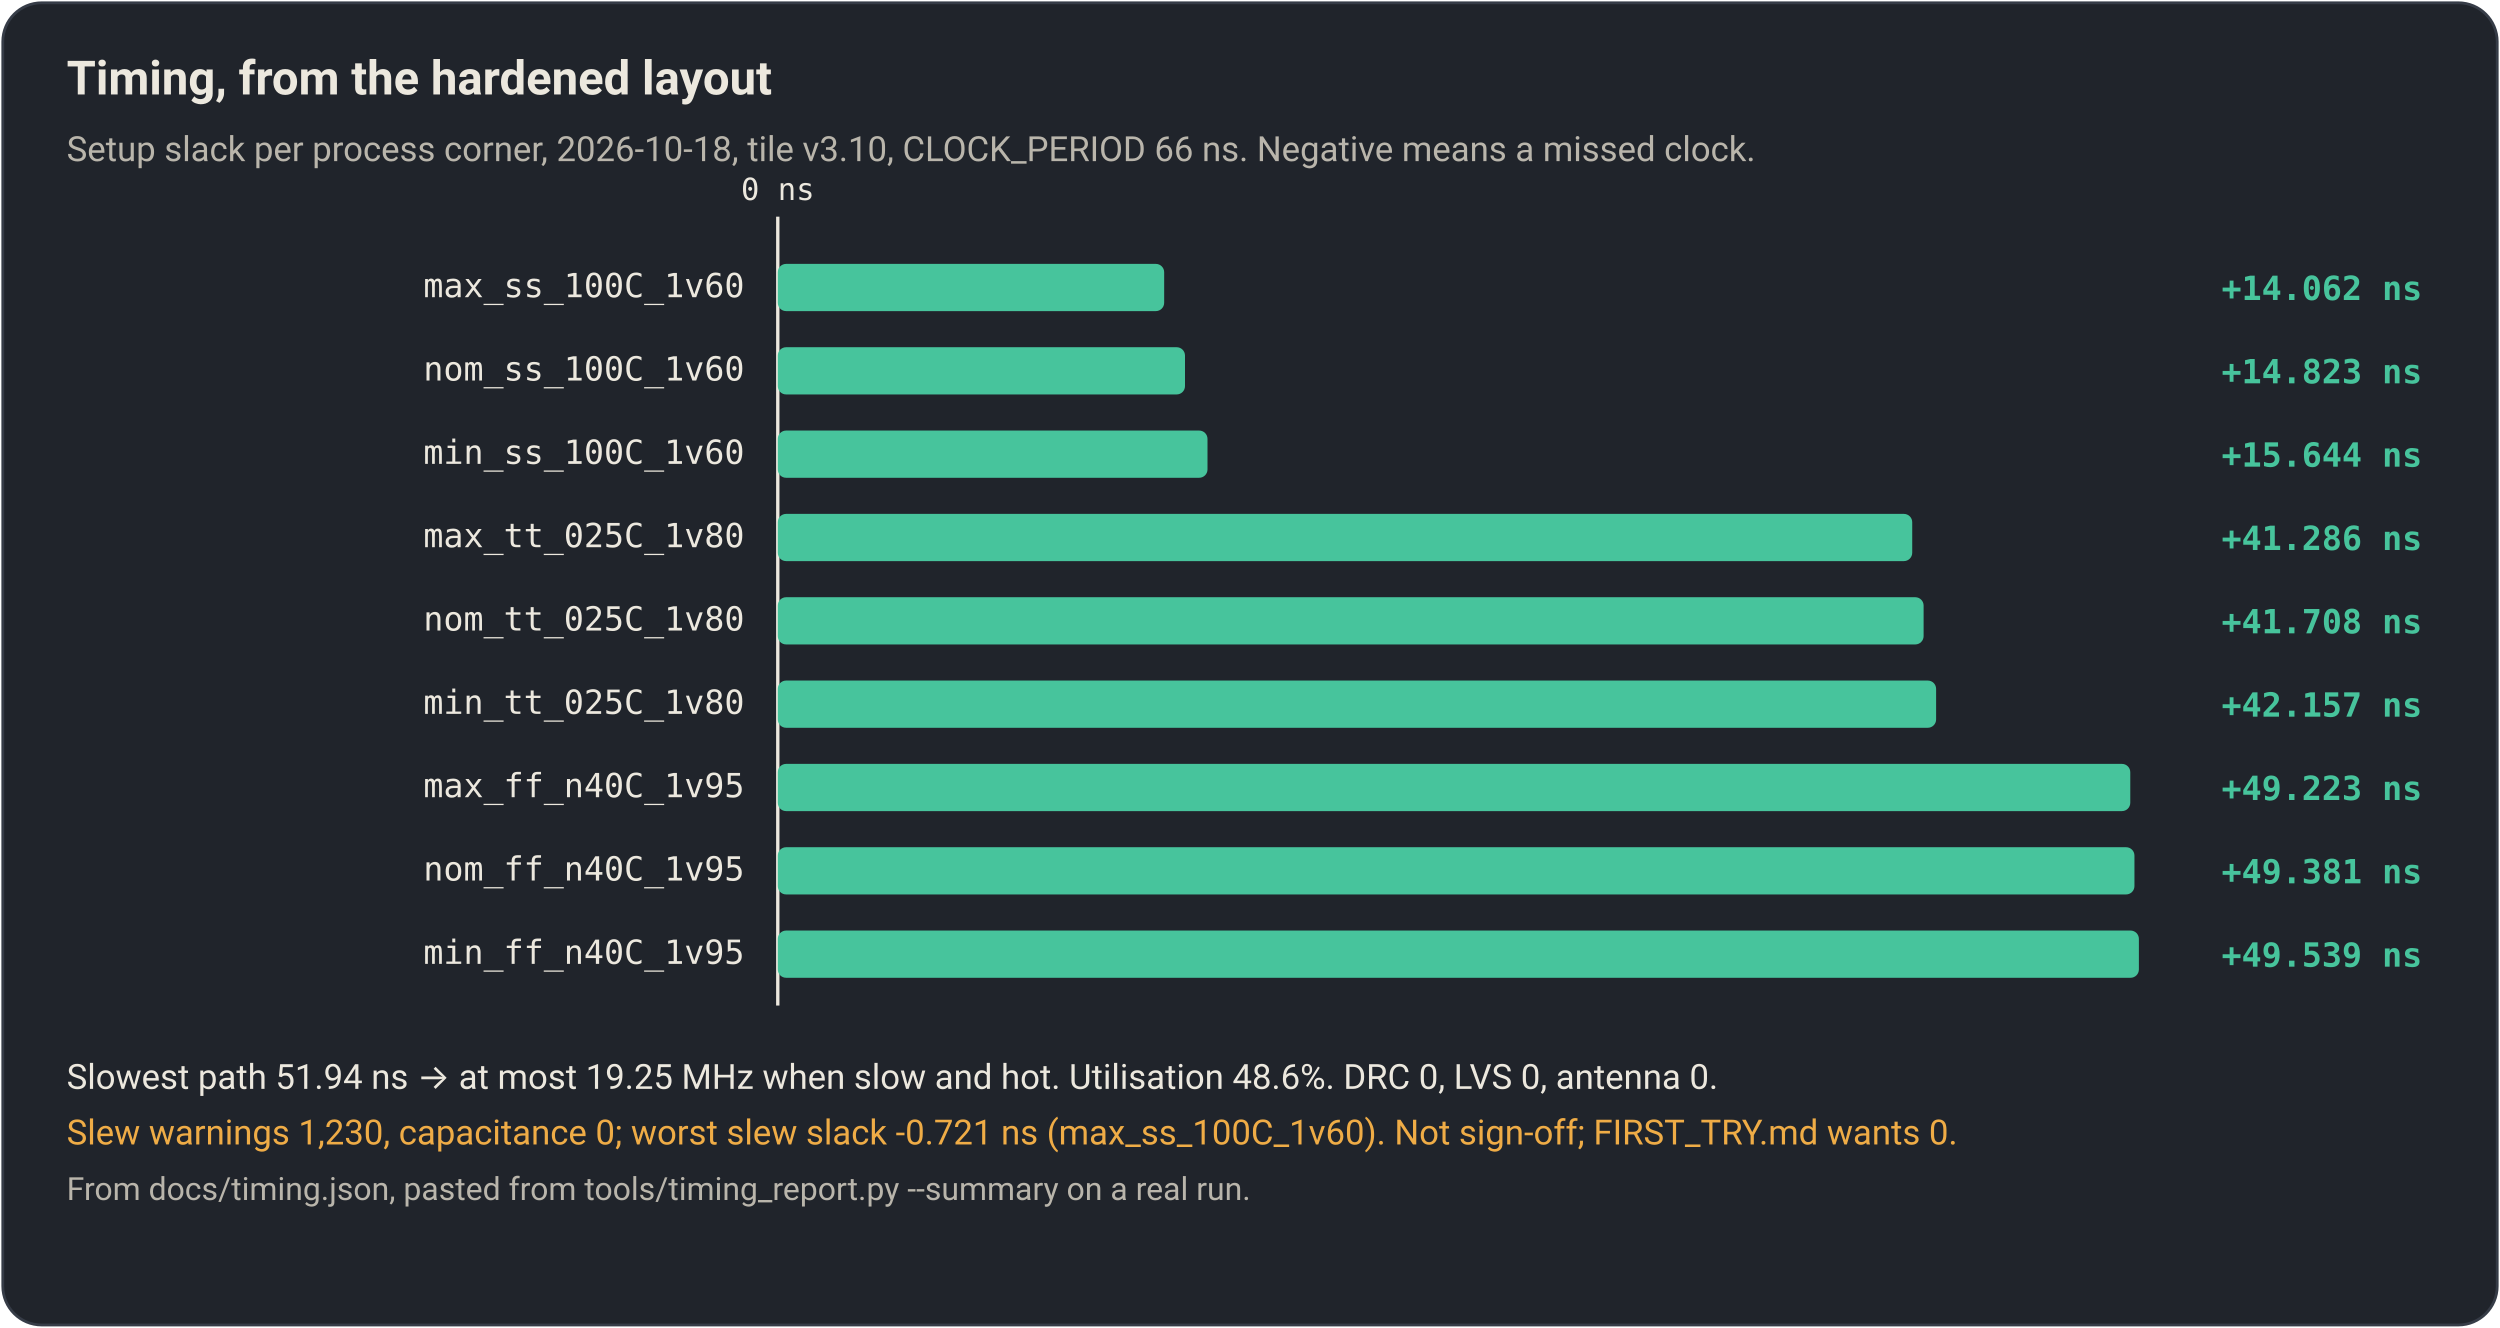
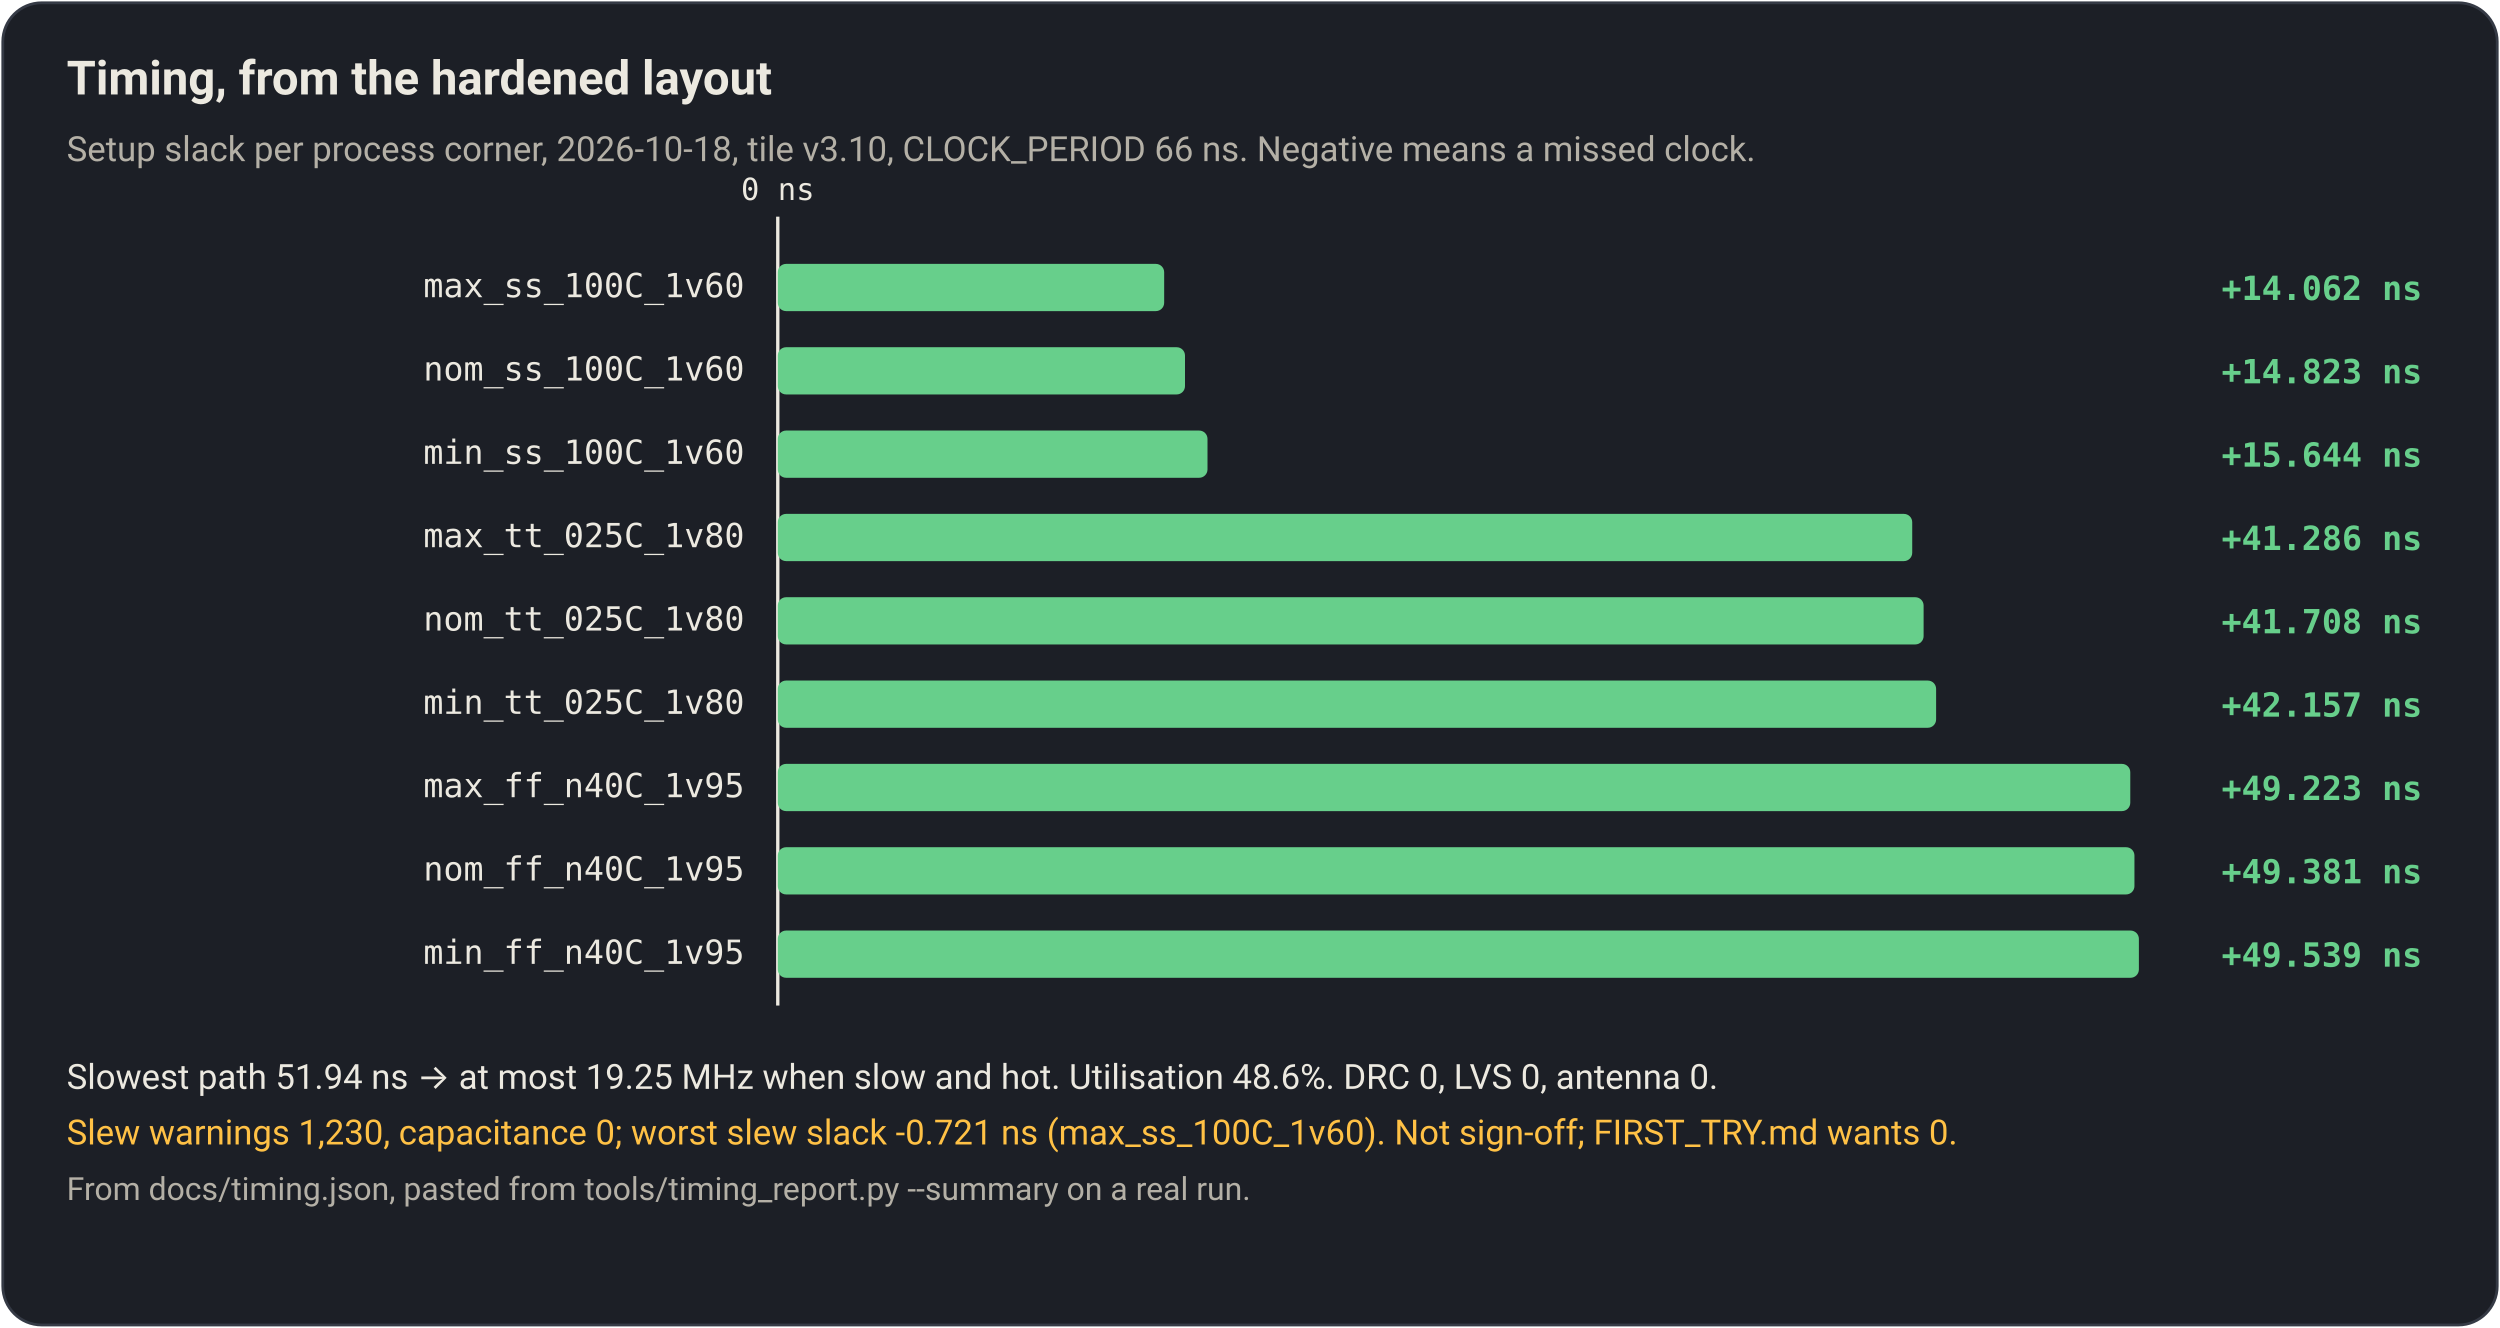
<svg xmlns="http://www.w3.org/2000/svg" viewBox="0 0 900 478" width="900" height="478" role="img" aria-label="Timing, from the hardened layout">
-   <rect x="1" y="1" width="898" height="476" rx="14" fill="#20242b" stroke="#363c47" />
-   <text x="24" y="34" style="font-family:ui-sans-serif,system-ui,-apple-system,'Segoe UI',Roboto,sans-serif;font-size:17px;font-weight:700" fill="#ece8de">Timing, from the hardened layout</text>
-   <text x="24" y="58" style="font-family:ui-sans-serif,system-ui,-apple-system,'Segoe UI',Roboto,sans-serif;font-size:12.5px" fill="#b9b5ab">Setup slack per process corner, 2026-10-18, tile v3.10, CLOCK_PERIOD 66 ns. Negative means a missed clock.</text>
-   <line x1="280.0" y1="78" x2="280.0" y2="362" stroke="#ece8de" stroke-width="1.2" />
-   <text x="280.0" y="72" text-anchor="middle" style="font-family:ui-monospace,SFMono-Regular,Menlo,Consolas,monospace;font-size:11px" fill="#ece8de">0 ns</text>
-   <text x="268" y="107" text-anchor="end" style="font-family:ui-monospace,SFMono-Regular,Menlo,Consolas,monospace;font-size:12px" fill="#ece8de">max_ss_100C_1v60</text>
-   <rect x="280.0" y="95" width="139.1" height="17" rx="3" fill="#47c49c" />
-   <text x="872" y="108" text-anchor="end" style="font-family:ui-monospace,SFMono-Regular,Menlo,Consolas,monospace;font-size:12px;font-weight:600" fill="#47c49c">+14.062 ns</text>
-   <text x="268" y="137" text-anchor="end" style="font-family:ui-monospace,SFMono-Regular,Menlo,Consolas,monospace;font-size:12px" fill="#ece8de">nom_ss_100C_1v60</text>
-   <rect x="280.0" y="125" width="146.6" height="17" rx="3" fill="#47c49c" />
-   <text x="872" y="138" text-anchor="end" style="font-family:ui-monospace,SFMono-Regular,Menlo,Consolas,monospace;font-size:12px;font-weight:600" fill="#47c49c">+14.823 ns</text>
-   <text x="268" y="167" text-anchor="end" style="font-family:ui-monospace,SFMono-Regular,Menlo,Consolas,monospace;font-size:12px" fill="#ece8de">min_ss_100C_1v60</text>
-   <rect x="280.0" y="155" width="154.7" height="17" rx="3" fill="#47c49c" />
-   <text x="872" y="168" text-anchor="end" style="font-family:ui-monospace,SFMono-Regular,Menlo,Consolas,monospace;font-size:12px;font-weight:600" fill="#47c49c">+15.644 ns</text>
-   <text x="268" y="197" text-anchor="end" style="font-family:ui-monospace,SFMono-Regular,Menlo,Consolas,monospace;font-size:12px" fill="#ece8de">max_tt_025C_1v80</text>
-   <rect x="280.0" y="185" width="408.4" height="17" rx="3" fill="#47c49c" />
-   <text x="872" y="198" text-anchor="end" style="font-family:ui-monospace,SFMono-Regular,Menlo,Consolas,monospace;font-size:12px;font-weight:600" fill="#47c49c">+41.286 ns</text>
-   <text x="268" y="227" text-anchor="end" style="font-family:ui-monospace,SFMono-Regular,Menlo,Consolas,monospace;font-size:12px" fill="#ece8de">nom_tt_025C_1v80</text>
-   <rect x="280.0" y="215" width="412.5" height="17" rx="3" fill="#47c49c" />
-   <text x="872" y="228" text-anchor="end" style="font-family:ui-monospace,SFMono-Regular,Menlo,Consolas,monospace;font-size:12px;font-weight:600" fill="#47c49c">+41.708 ns</text>
-   <text x="268" y="257" text-anchor="end" style="font-family:ui-monospace,SFMono-Regular,Menlo,Consolas,monospace;font-size:12px" fill="#ece8de">min_tt_025C_1v80</text>
-   <rect x="280.0" y="245" width="417.0" height="17" rx="3" fill="#47c49c" />
-   <text x="872" y="258" text-anchor="end" style="font-family:ui-monospace,SFMono-Regular,Menlo,Consolas,monospace;font-size:12px;font-weight:600" fill="#47c49c">+42.157 ns</text>
-   <text x="268" y="287" text-anchor="end" style="font-family:ui-monospace,SFMono-Regular,Menlo,Consolas,monospace;font-size:12px" fill="#ece8de">max_ff_n40C_1v95</text>
-   <rect x="280.0" y="275" width="486.9" height="17" rx="3" fill="#47c49c" />
-   <text x="872" y="288" text-anchor="end" style="font-family:ui-monospace,SFMono-Regular,Menlo,Consolas,monospace;font-size:12px;font-weight:600" fill="#47c49c">+49.223 ns</text>
-   <text x="268" y="317" text-anchor="end" style="font-family:ui-monospace,SFMono-Regular,Menlo,Consolas,monospace;font-size:12px" fill="#ece8de">nom_ff_n40C_1v95</text>
-   <rect x="280.0" y="305" width="488.4" height="17" rx="3" fill="#47c49c" />
-   <text x="872" y="318" text-anchor="end" style="font-family:ui-monospace,SFMono-Regular,Menlo,Consolas,monospace;font-size:12px;font-weight:600" fill="#47c49c">+49.381 ns</text>
-   <text x="268" y="347" text-anchor="end" style="font-family:ui-monospace,SFMono-Regular,Menlo,Consolas,monospace;font-size:12px" fill="#ece8de">min_ff_n40C_1v95</text>
-   <rect x="280.0" y="335" width="490.0" height="17" rx="3" fill="#47c49c" />
-   <text x="872" y="348" text-anchor="end" style="font-family:ui-monospace,SFMono-Regular,Menlo,Consolas,monospace;font-size:12px;font-weight:600" fill="#47c49c">+49.539 ns</text>
-   <text x="24" y="392" style="font-family:ui-sans-serif,system-ui,-apple-system,'Segoe UI',Roboto,sans-serif;font-size:12.5px" fill="#ece8de">Slowest path 51.94 ns → at most 19.25 MHz when slow and hot. Utilisation 48.6%. DRC 0, LVS 0, antenna 0.</text>
-   <text x="24" y="412" style="font-family:ui-sans-serif,system-ui,-apple-system,'Segoe UI',Roboto,sans-serif;font-size:12.5px" fill="#efac46">Slew warnings 1,230, capacitance 0; worst slew slack -0.721 ns (max_ss_100C_1v60). Not sign-off; FIRST_TRY.md wants 0.</text>
-   <text x="24" y="432" style="font-family:ui-sans-serif,system-ui,-apple-system,'Segoe UI',Roboto,sans-serif;font-size:11.5px" fill="#b9b5ab">From docs/timing.json, pasted from tools/timing_report.py --summary on a real run.</text>
+   <rect x="1" y="1" width="898" height="476" rx="14" fill="#1c1f26" stroke="#353a45" />
+   <text x="24" y="34" style="font-family:ui-sans-serif,system-ui,-apple-system,'Segoe UI',Roboto,sans-serif;font-size:17px;font-weight:700" fill="#ece9e0">Timing, from the hardened layout</text>
+   <text x="24" y="58" style="font-family:ui-sans-serif,system-ui,-apple-system,'Segoe UI',Roboto,sans-serif;font-size:12.5px" fill="#b4b0a6">Setup slack per process corner, 2026-10-18, tile v3.10, CLOCK_PERIOD 66 ns. Negative means a missed clock.</text>
+   <line x1="280.0" y1="78" x2="280.0" y2="362" stroke="#ece9e0" stroke-width="1.2" />
+   <text x="280.0" y="72" text-anchor="middle" style="font-family:ui-monospace,SFMono-Regular,Menlo,Consolas,monospace;font-size:11px" fill="#ece9e0">0 ns</text>
+   <text x="268" y="107" text-anchor="end" style="font-family:ui-monospace,SFMono-Regular,Menlo,Consolas,monospace;font-size:12px" fill="#ece9e0">max_ss_100C_1v60</text>
+   <rect x="280.0" y="95" width="139.1" height="17" rx="3" fill="#67cf8b" />
+   <text x="872" y="108" text-anchor="end" style="font-family:ui-monospace,SFMono-Regular,Menlo,Consolas,monospace;font-size:12px;font-weight:600" fill="#67cf8b">+14.062 ns</text>
+   <text x="268" y="137" text-anchor="end" style="font-family:ui-monospace,SFMono-Regular,Menlo,Consolas,monospace;font-size:12px" fill="#ece9e0">nom_ss_100C_1v60</text>
+   <rect x="280.0" y="125" width="146.6" height="17" rx="3" fill="#67cf8b" />
+   <text x="872" y="138" text-anchor="end" style="font-family:ui-monospace,SFMono-Regular,Menlo,Consolas,monospace;font-size:12px;font-weight:600" fill="#67cf8b">+14.823 ns</text>
+   <text x="268" y="167" text-anchor="end" style="font-family:ui-monospace,SFMono-Regular,Menlo,Consolas,monospace;font-size:12px" fill="#ece9e0">min_ss_100C_1v60</text>
+   <rect x="280.0" y="155" width="154.7" height="17" rx="3" fill="#67cf8b" />
+   <text x="872" y="168" text-anchor="end" style="font-family:ui-monospace,SFMono-Regular,Menlo,Consolas,monospace;font-size:12px;font-weight:600" fill="#67cf8b">+15.644 ns</text>
+   <text x="268" y="197" text-anchor="end" style="font-family:ui-monospace,SFMono-Regular,Menlo,Consolas,monospace;font-size:12px" fill="#ece9e0">max_tt_025C_1v80</text>
+   <rect x="280.0" y="185" width="408.4" height="17" rx="3" fill="#67cf8b" />
+   <text x="872" y="198" text-anchor="end" style="font-family:ui-monospace,SFMono-Regular,Menlo,Consolas,monospace;font-size:12px;font-weight:600" fill="#67cf8b">+41.286 ns</text>
+   <text x="268" y="227" text-anchor="end" style="font-family:ui-monospace,SFMono-Regular,Menlo,Consolas,monospace;font-size:12px" fill="#ece9e0">nom_tt_025C_1v80</text>
+   <rect x="280.0" y="215" width="412.5" height="17" rx="3" fill="#67cf8b" />
+   <text x="872" y="228" text-anchor="end" style="font-family:ui-monospace,SFMono-Regular,Menlo,Consolas,monospace;font-size:12px;font-weight:600" fill="#67cf8b">+41.708 ns</text>
+   <text x="268" y="257" text-anchor="end" style="font-family:ui-monospace,SFMono-Regular,Menlo,Consolas,monospace;font-size:12px" fill="#ece9e0">min_tt_025C_1v80</text>
+   <rect x="280.0" y="245" width="417.0" height="17" rx="3" fill="#67cf8b" />
+   <text x="872" y="258" text-anchor="end" style="font-family:ui-monospace,SFMono-Regular,Menlo,Consolas,monospace;font-size:12px;font-weight:600" fill="#67cf8b">+42.157 ns</text>
+   <text x="268" y="287" text-anchor="end" style="font-family:ui-monospace,SFMono-Regular,Menlo,Consolas,monospace;font-size:12px" fill="#ece9e0">max_ff_n40C_1v95</text>
+   <rect x="280.0" y="275" width="486.9" height="17" rx="3" fill="#67cf8b" />
+   <text x="872" y="288" text-anchor="end" style="font-family:ui-monospace,SFMono-Regular,Menlo,Consolas,monospace;font-size:12px;font-weight:600" fill="#67cf8b">+49.223 ns</text>
+   <text x="268" y="317" text-anchor="end" style="font-family:ui-monospace,SFMono-Regular,Menlo,Consolas,monospace;font-size:12px" fill="#ece9e0">nom_ff_n40C_1v95</text>
+   <rect x="280.0" y="305" width="488.4" height="17" rx="3" fill="#67cf8b" />
+   <text x="872" y="318" text-anchor="end" style="font-family:ui-monospace,SFMono-Regular,Menlo,Consolas,monospace;font-size:12px;font-weight:600" fill="#67cf8b">+49.381 ns</text>
+   <text x="268" y="347" text-anchor="end" style="font-family:ui-monospace,SFMono-Regular,Menlo,Consolas,monospace;font-size:12px" fill="#ece9e0">min_ff_n40C_1v95</text>
+   <rect x="280.0" y="335" width="490.0" height="17" rx="3" fill="#67cf8b" />
+   <text x="872" y="348" text-anchor="end" style="font-family:ui-monospace,SFMono-Regular,Menlo,Consolas,monospace;font-size:12px;font-weight:600" fill="#67cf8b">+49.539 ns</text>
+   <text x="24" y="392" style="font-family:ui-sans-serif,system-ui,-apple-system,'Segoe UI',Roboto,sans-serif;font-size:12.5px" fill="#ece9e0">Slowest path 51.94 ns → at most 19.25 MHz when slow and hot. Utilisation 48.6%. DRC 0, LVS 0, antenna 0.</text>
+   <text x="24" y="412" style="font-family:ui-sans-serif,system-ui,-apple-system,'Segoe UI',Roboto,sans-serif;font-size:12.5px" fill="#ffc145">Slew warnings 1,230, capacitance 0; worst slew slack -0.721 ns (max_ss_100C_1v60). Not sign-off; FIRST_TRY.md wants 0.</text>
+   <text x="24" y="432" style="font-family:ui-sans-serif,system-ui,-apple-system,'Segoe UI',Roboto,sans-serif;font-size:11.5px" fill="#b4b0a6">From docs/timing.json, pasted from tools/timing_report.py --summary on a real run.</text>
</svg>
